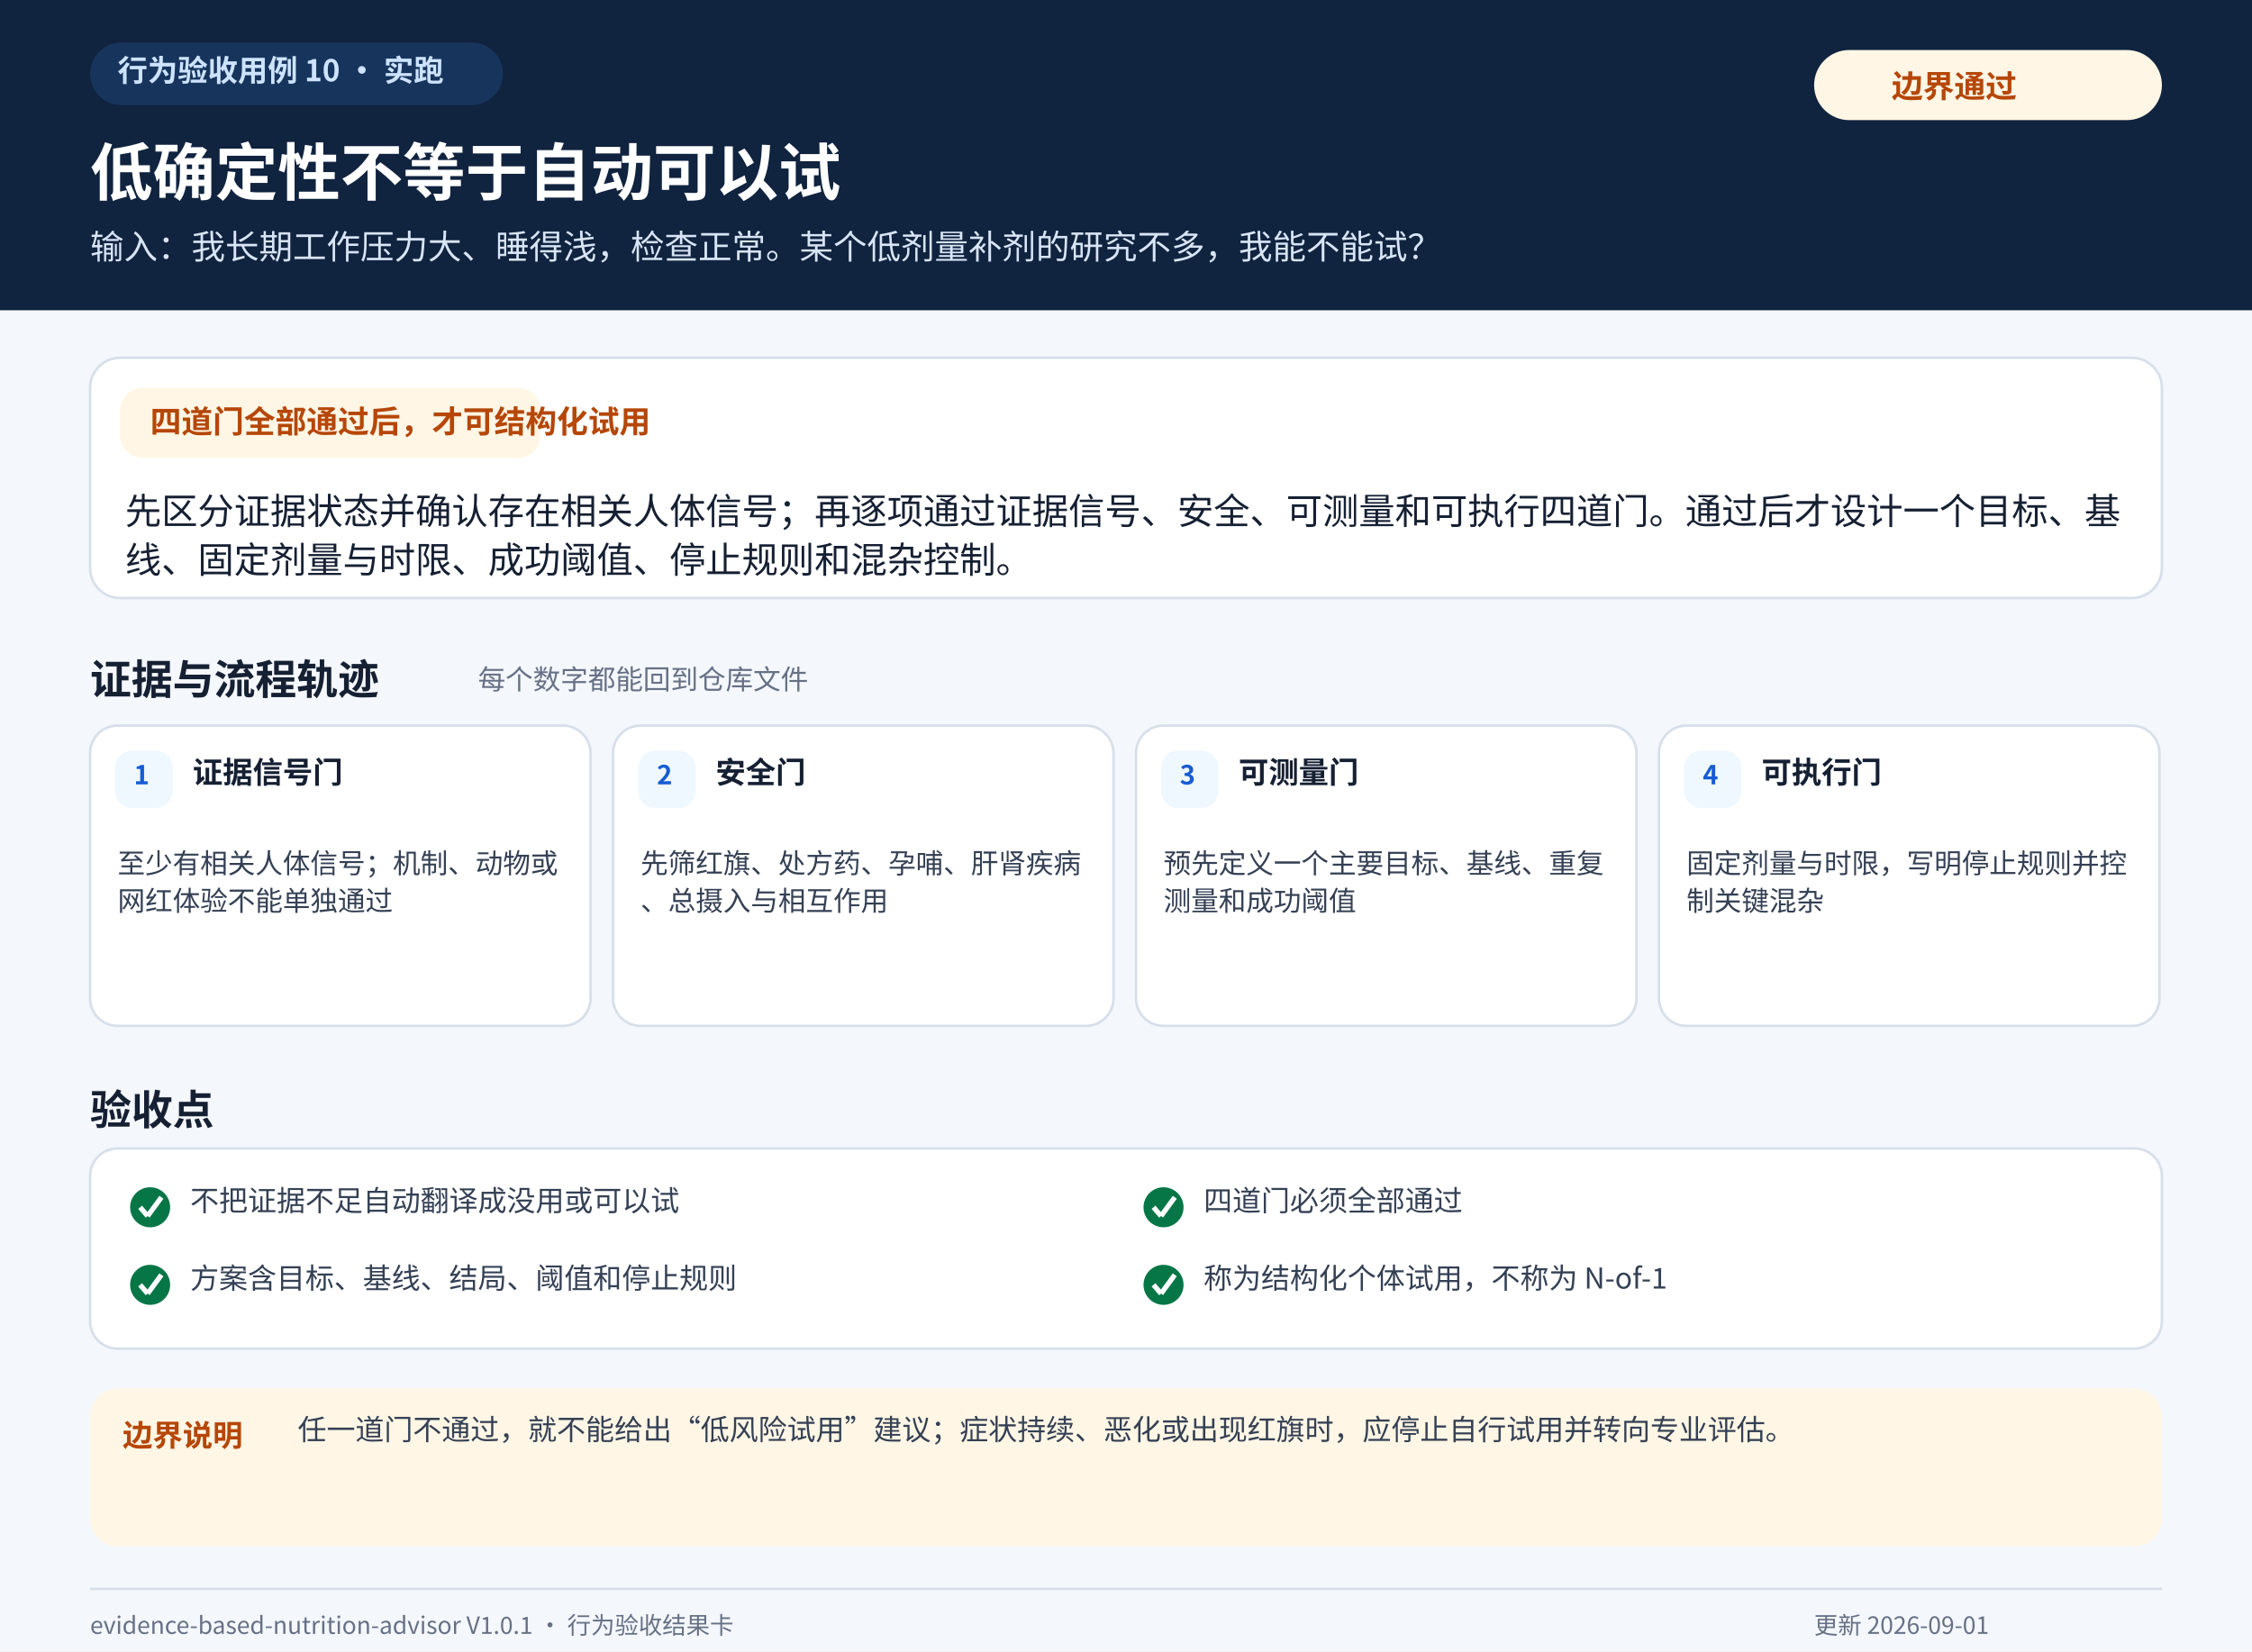
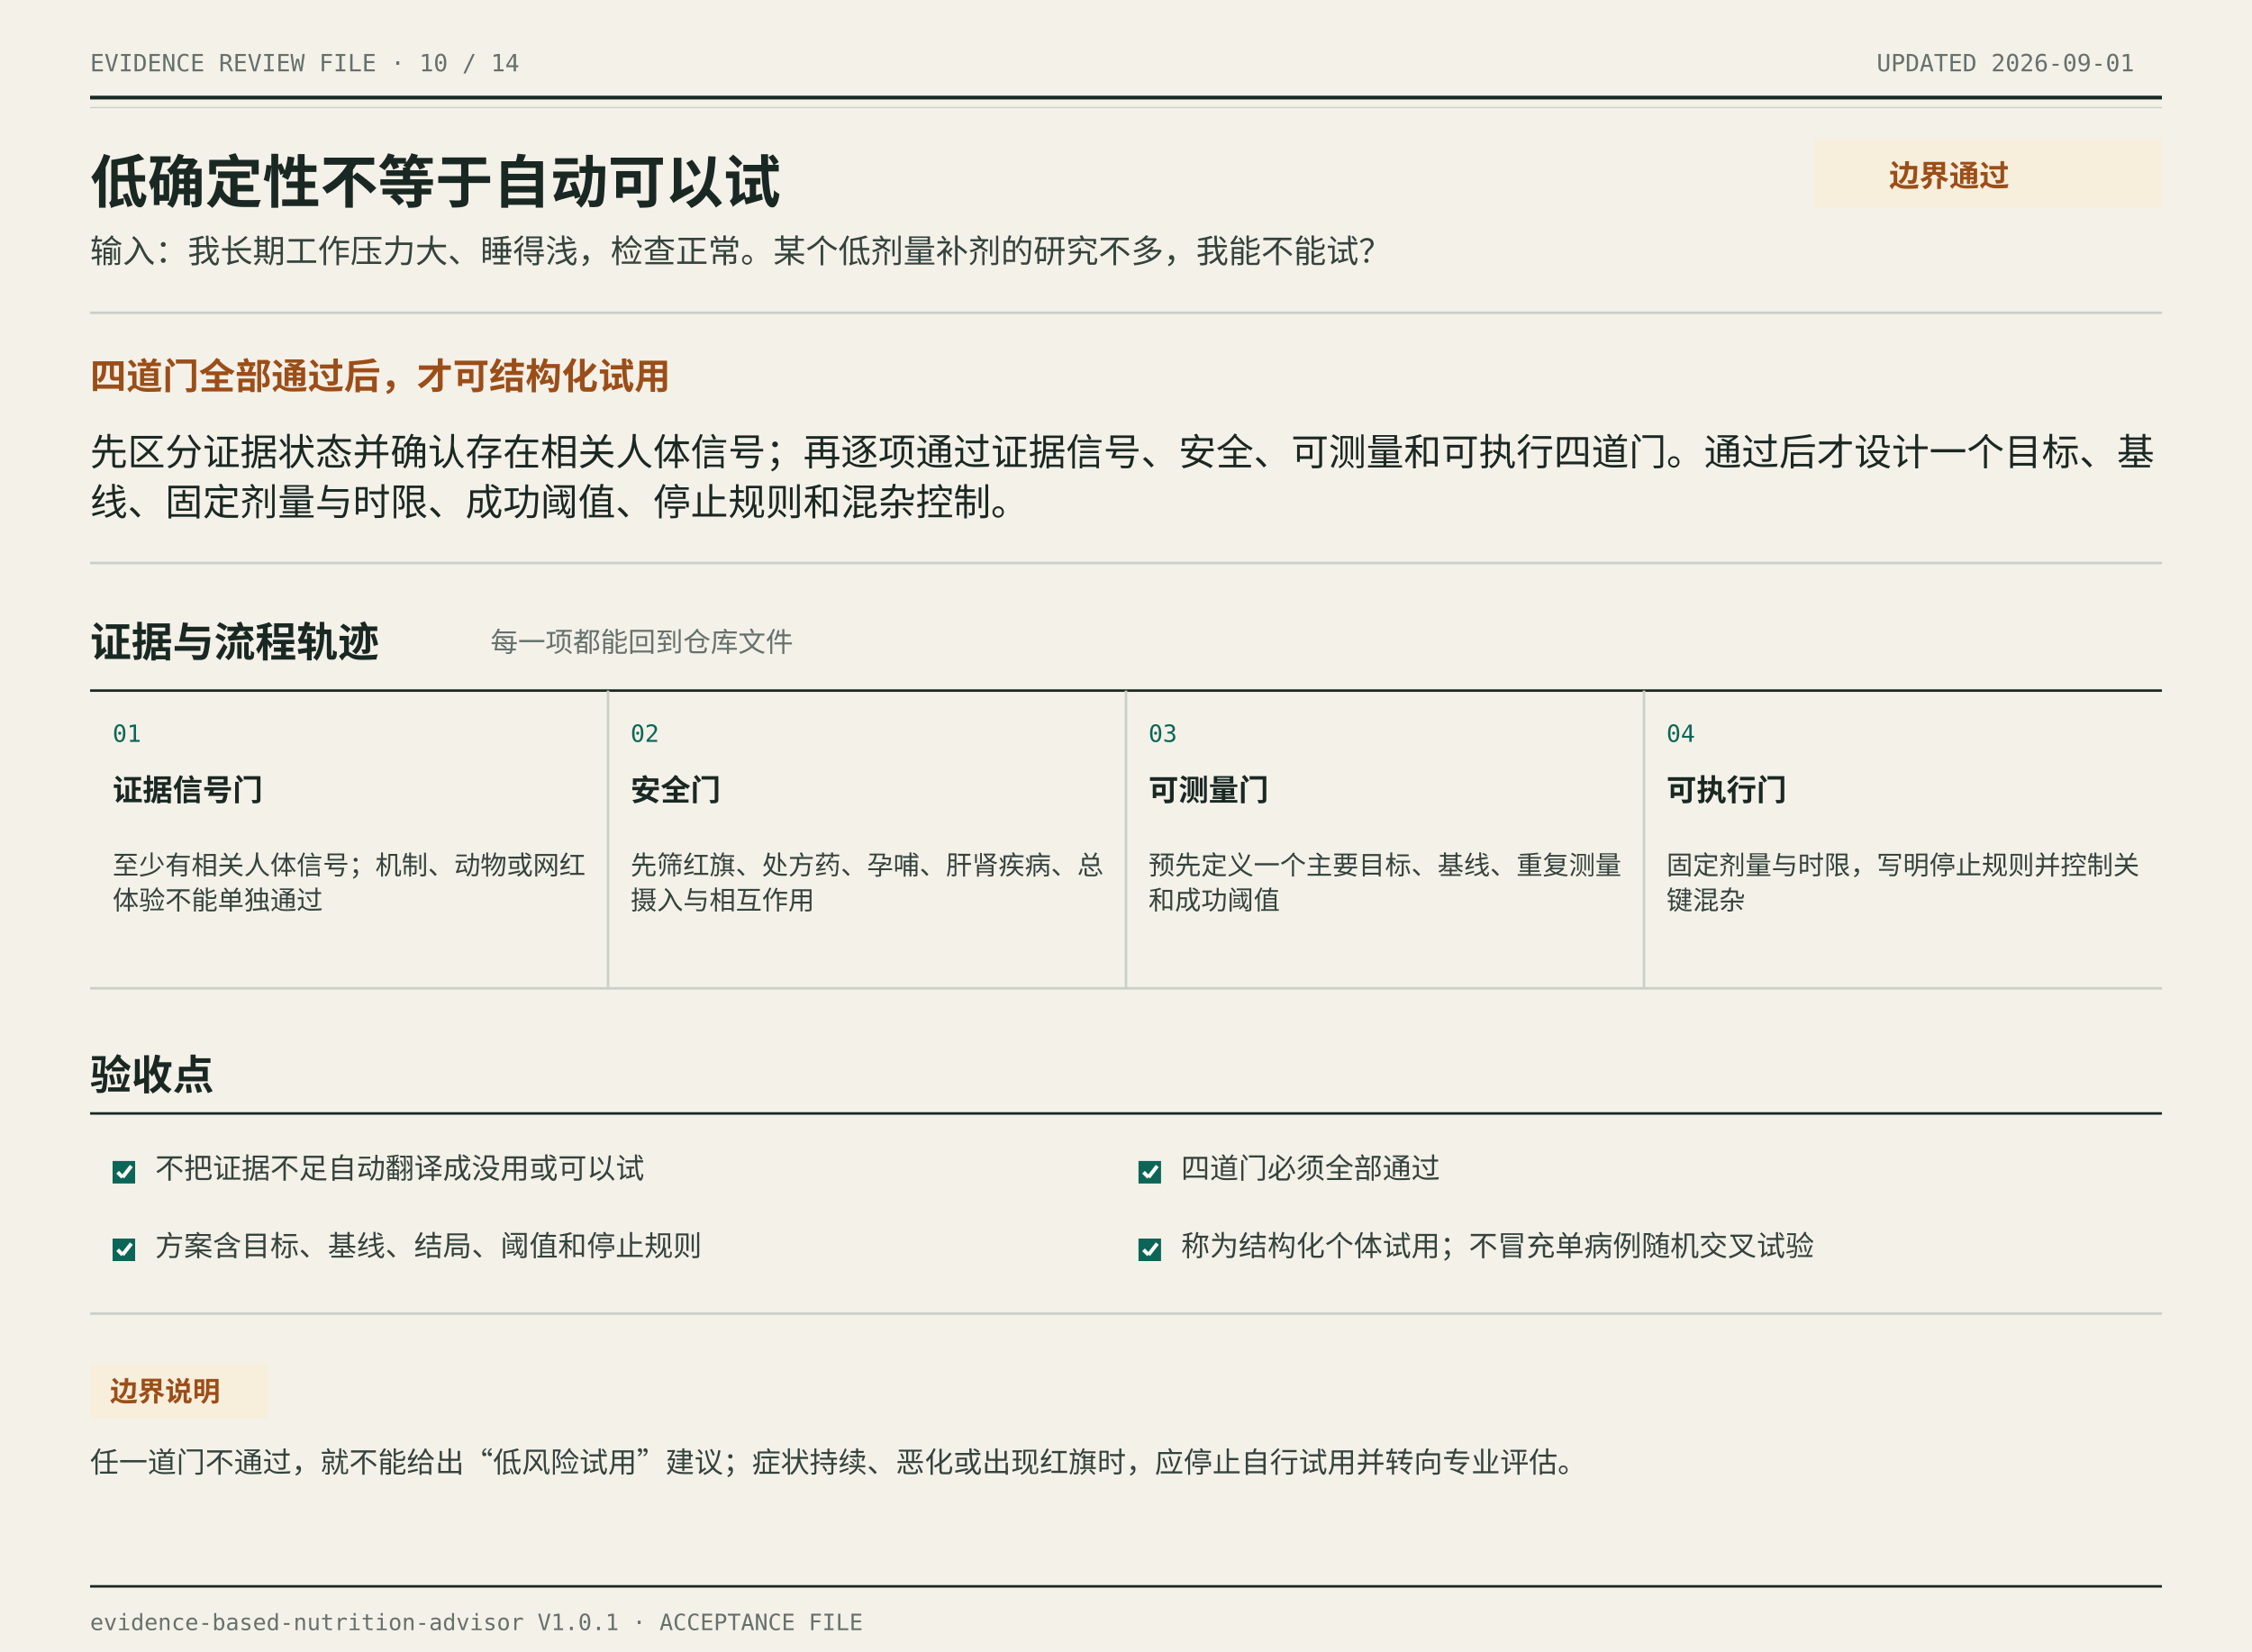
<svg xmlns="http://www.w3.org/2000/svg" width="1800" height="1320" viewBox="0 0 1800 1320" role="img" aria-label="行为验收用例 10：低确定性不等于自动可以试">
-   <rect width="1800" height="1320" fill="#F4F7FB" />
-   <rect x="0" y="0" width="1800" height="248" rx="0" fill="#10233F" />
-   <rect x="72" y="34" width="330" height="50" rx="25" fill="#17345C" />
-   <text x="94" y="65" font-family="Microsoft YaHei, PingFang SC, Noto Sans CJK SC, sans-serif" font-size="24" font-weight="700" fill="#CDE3FF">行为验收用例 10 · 实跑</text>
-   <text x="72" y="156" font-family="Microsoft YaHei, PingFang SC, Noto Sans CJK SC, sans-serif" font-size="50" font-weight="700" fill="#FFFFFF">低确定性不等于自动可以试</text>
-   <text x="72" y="207" font-family="Microsoft YaHei, PingFang SC, Noto Sans CJK SC, sans-serif" font-size="27" font-weight="400" fill="#D8E5F6">输入：我长期工作压力大、睡得浅，检查正常。某个低剂量补剂的研究不多，我能不能试？</text>
-   <rect x="1450" y="40" width="278" height="56" rx="28" fill="#FFF6E5" />
-   <text x="1512" y="78" font-family="Microsoft YaHei, PingFang SC, Noto Sans CJK SC, sans-serif" font-size="25" font-weight="700" fill="#B54708">边界通过</text>
-   <rect x="72" y="286" width="1656" height="192" rx="24" fill="#FFFFFF" stroke="#D7DFEA" stroke-width="2" />
-   <rect x="96" y="310" width="336" height="56" rx="18" fill="#FFF6E5" />
-   <text x="120" y="346" font-family="Microsoft YaHei, PingFang SC, Noto Sans CJK SC, sans-serif" font-size="25" font-weight="700" fill="#B54708">四道门全部通过后，才可结构化试用</text>
-   <text x="100" y="419" font-family="Microsoft YaHei, PingFang SC, Noto Sans CJK SC, sans-serif" font-size="29" font-weight="400" fill="#162033">先区分证据状态并确认存在相关人体信号；再逐项通过证据信号、安全、可测量和可执行四道门。通过后才设计一个目标、基</text>
-   <text x="100" y="458" font-family="Microsoft YaHei, PingFang SC, Noto Sans CJK SC, sans-serif" font-size="29" font-weight="400" fill="#162033">线、固定剂量与时限、成功阈值、停止规则和混杂控制。</text>
-   <text x="72" y="555" font-family="Microsoft YaHei, PingFang SC, Noto Sans CJK SC, sans-serif" font-size="33" font-weight="700" fill="#162033">证据与流程轨迹</text>
-   <text x="382" y="551" font-family="Microsoft YaHei, PingFang SC, Noto Sans CJK SC, sans-serif" font-size="22" font-weight="400" fill="#667085">每个数字都能回到仓库文件</text>
-   <rect x="72" y="580" width="400" height="240" rx="22" fill="#FFFFFF" stroke="#D7DFEA" stroke-width="2" />
-   <rect x="92" y="600" width="46" height="46" rx="14" fill="#EFF8FF" />
-   <text x="107" y="627" font-family="Microsoft YaHei, PingFang SC, Noto Sans CJK SC, sans-serif" font-size="21" font-weight="700" fill="#175CD3">1</text>
-   <text x="154" y="626" font-family="Microsoft YaHei, PingFang SC, Noto Sans CJK SC, sans-serif" font-size="24" font-weight="700" fill="#162033">证据信号门</text>
-   <text x="94" y="698" font-family="Microsoft YaHei, PingFang SC, Noto Sans CJK SC, sans-serif" font-size="22" font-weight="400" fill="#344054">至少有相关人体信号；机制、动物或</text>
-   <text x="94" y="728" font-family="Microsoft YaHei, PingFang SC, Noto Sans CJK SC, sans-serif" font-size="22" font-weight="400" fill="#344054">网红体验不能单独通过</text>
-   <rect x="490" y="580" width="400" height="240" rx="22" fill="#FFFFFF" stroke="#D7DFEA" stroke-width="2" />
-   <rect x="510" y="600" width="46" height="46" rx="14" fill="#EFF8FF" />
-   <text x="525" y="627" font-family="Microsoft YaHei, PingFang SC, Noto Sans CJK SC, sans-serif" font-size="21" font-weight="700" fill="#175CD3">2</text>
-   <text x="572" y="626" font-family="Microsoft YaHei, PingFang SC, Noto Sans CJK SC, sans-serif" font-size="24" font-weight="700" fill="#162033">安全门</text>
-   <text x="512" y="698" font-family="Microsoft YaHei, PingFang SC, Noto Sans CJK SC, sans-serif" font-size="22" font-weight="400" fill="#344054">先筛红旗、处方药、孕哺、肝肾疾病</text>
-   <text x="512" y="728" font-family="Microsoft YaHei, PingFang SC, Noto Sans CJK SC, sans-serif" font-size="22" font-weight="400" fill="#344054">、总摄入与相互作用</text>
-   <rect x="908" y="580" width="400" height="240" rx="22" fill="#FFFFFF" stroke="#D7DFEA" stroke-width="2" />
-   <rect x="928" y="600" width="46" height="46" rx="14" fill="#EFF8FF" />
-   <text x="943" y="627" font-family="Microsoft YaHei, PingFang SC, Noto Sans CJK SC, sans-serif" font-size="21" font-weight="700" fill="#175CD3">3</text>
-   <text x="990" y="626" font-family="Microsoft YaHei, PingFang SC, Noto Sans CJK SC, sans-serif" font-size="24" font-weight="700" fill="#162033">可测量门</text>
-   <text x="930" y="698" font-family="Microsoft YaHei, PingFang SC, Noto Sans CJK SC, sans-serif" font-size="22" font-weight="400" fill="#344054">预先定义一个主要目标、基线、重复</text>
-   <text x="930" y="728" font-family="Microsoft YaHei, PingFang SC, Noto Sans CJK SC, sans-serif" font-size="22" font-weight="400" fill="#344054">测量和成功阈值</text>
-   <rect x="1326" y="580" width="400" height="240" rx="22" fill="#FFFFFF" stroke="#D7DFEA" stroke-width="2" />
-   <rect x="1346" y="600" width="46" height="46" rx="14" fill="#EFF8FF" />
-   <text x="1361" y="627" font-family="Microsoft YaHei, PingFang SC, Noto Sans CJK SC, sans-serif" font-size="21" font-weight="700" fill="#175CD3">4</text>
-   <text x="1408" y="626" font-family="Microsoft YaHei, PingFang SC, Noto Sans CJK SC, sans-serif" font-size="24" font-weight="700" fill="#162033">可执行门</text>
-   <text x="1348" y="698" font-family="Microsoft YaHei, PingFang SC, Noto Sans CJK SC, sans-serif" font-size="22" font-weight="400" fill="#344054">固定剂量与时限，写明停止规则并控</text>
-   <text x="1348" y="728" font-family="Microsoft YaHei, PingFang SC, Noto Sans CJK SC, sans-serif" font-size="22" font-weight="400" fill="#344054">制关键混杂</text>
-   <text x="72" y="899" font-family="Microsoft YaHei, PingFang SC, Noto Sans CJK SC, sans-serif" font-size="33" font-weight="700" fill="#162033">验收点</text>
-   <rect x="72" y="918" width="1656" height="160" rx="22" fill="#FFFFFF" stroke="#D7DFEA" stroke-width="2" />
-   <circle cx="120.0" cy="965.0" r="16.0" fill="#067647" />
-   <line x1="112" y1="965" x2="118" y2="972" stroke="#FFFFFF" stroke-width="4" />
-   <line x1="118" y1="972" x2="129" y2="957" stroke="#FFFFFF" stroke-width="4" />
-   <text x="152" y="968" font-family="Microsoft YaHei, PingFang SC, Noto Sans CJK SC, sans-serif" font-size="23" font-weight="400" fill="#344054">不把证据不足自动翻译成没用或可以试</text>
-   <circle cx="930.0" cy="965.0" r="16.0" fill="#067647" />
-   <line x1="922" y1="965" x2="928" y2="972" stroke="#FFFFFF" stroke-width="4" />
-   <line x1="928" y1="972" x2="939" y2="957" stroke="#FFFFFF" stroke-width="4" />
-   <text x="962" y="968" font-family="Microsoft YaHei, PingFang SC, Noto Sans CJK SC, sans-serif" font-size="23" font-weight="400" fill="#344054">四道门必须全部通过</text>
-   <circle cx="120.0" cy="1027.0" r="16.0" fill="#067647" />
-   <line x1="112" y1="1027" x2="118" y2="1034" stroke="#FFFFFF" stroke-width="4" />
-   <line x1="118" y1="1034" x2="129" y2="1019" stroke="#FFFFFF" stroke-width="4" />
-   <text x="152" y="1030" font-family="Microsoft YaHei, PingFang SC, Noto Sans CJK SC, sans-serif" font-size="23" font-weight="400" fill="#344054">方案含目标、基线、结局、阈值和停止规则</text>
-   <circle cx="930.0" cy="1027.0" r="16.0" fill="#067647" />
-   <line x1="922" y1="1027" x2="928" y2="1034" stroke="#FFFFFF" stroke-width="4" />
-   <line x1="928" y1="1034" x2="939" y2="1019" stroke="#FFFFFF" stroke-width="4" />
-   <text x="962" y="1030" font-family="Microsoft YaHei, PingFang SC, Noto Sans CJK SC, sans-serif" font-size="23" font-weight="400" fill="#344054">称为结构化个体试用，不称为 N-of-1</text>
-   <rect x="72" y="1110" width="1656" height="126" rx="22" fill="#FFF6E5" />
-   <text x="98" y="1156" font-family="Microsoft YaHei, PingFang SC, Noto Sans CJK SC, sans-serif" font-size="24" font-weight="700" fill="#B54708">边界说明</text>
-   <text x="238" y="1151" font-family="Microsoft YaHei, PingFang SC, Noto Sans CJK SC, sans-serif" font-size="23" font-weight="400" fill="#344054">任一道门不通过，就不能给出“低风险试用”建议；症状持续、恶化或出现红旗时，应停止自行试用并转向专业评估。</text>
-   <line x1="72" y1="1270" x2="1728" y2="1270" stroke="#D7DFEA" stroke-width="2" />
-   <text x="72" y="1306" font-family="Microsoft YaHei, PingFang SC, Noto Sans CJK SC, sans-serif" font-size="19" font-weight="400" fill="#667085">evidence-based-nutrition-advisor V1.0.1 · 行为验收结果卡</text>
-   <text x="1450" y="1306" font-family="Microsoft YaHei, PingFang SC, Noto Sans CJK SC, sans-serif" font-size="19" font-weight="400" fill="#667085">更新 2026-09-01</text>
+   <rect width="1800" height="1320" fill="#F4F1E9" />
+   <rect x="0" y="0" width="1800" height="1320" rx="0" fill="#F4F1E9" />
+   <text x="72" y="57" font-family="Consolas, monospace" font-size="19" font-weight="400" fill="#65716C">EVIDENCE REVIEW FILE · 10 / 14</text>
+   <text x="1500" y="57" font-family="Consolas, monospace" font-size="19" font-weight="400" fill="#65716C">UPDATED 2026-09-01</text>
+   <line x1="72" y1="78" x2="1728" y2="78" stroke="#1A2823" stroke-width="3" />
+   <line x1="72" y1="86" x2="1728" y2="86" stroke="#C9D0C8" stroke-width="1" />
+   <text x="72" y="162" font-family="Microsoft YaHei, PingFang SC, Noto Sans CJK SC, sans-serif" font-size="46" font-weight="700" fill="#1A2823">低确定性不等于自动可以试</text>
+   <text x="72" y="210" font-family="Microsoft YaHei, PingFang SC, Noto Sans CJK SC, sans-serif" font-size="26" font-weight="400" fill="#34433D">输入：我长期工作压力大、睡得浅，检查正常。某个低剂量补剂的研究不多，我能不能试？</text>
+   <rect x="1450" y="112" width="278" height="54" rx="0" fill="#F8EEDC" />
+   <text x="1510" y="149" font-family="Microsoft YaHei, PingFang SC, Noto Sans CJK SC, sans-serif" font-size="24" font-weight="700" fill="#9B4E18">边界通过</text>
+   <line x1="72" y1="250" x2="1728" y2="250" stroke="#C9D0C8" stroke-width="2" />
+   <text x="72" y="311" font-family="Microsoft YaHei, PingFang SC, Noto Sans CJK SC, sans-serif" font-size="29" font-weight="700" fill="#9B4E18">四道门全部通过后，才可结构化试用</text>
+   <text x="72" y="372" font-family="Microsoft YaHei, PingFang SC, Noto Sans CJK SC, sans-serif" font-size="30" font-weight="400" fill="#1A2823">先区分证据状态并确认存在相关人体信号；再逐项通过证据信号、安全、可测量和可执行四道门。通过后才设计一个目标、基</text>
+   <text x="72" y="412" font-family="Microsoft YaHei, PingFang SC, Noto Sans CJK SC, sans-serif" font-size="30" font-weight="400" fill="#1A2823">线、固定剂量与时限、成功阈值、停止规则和混杂控制。</text>
+   <line x1="72" y1="450" x2="1728" y2="450" stroke="#C9D0C8" stroke-width="2" />
+   <text x="72" y="525" font-family="Microsoft YaHei, PingFang SC, Noto Sans CJK SC, sans-serif" font-size="33" font-weight="700" fill="#1A2823">证据与流程轨迹</text>
+   <text x="392" y="521" font-family="Microsoft YaHei, PingFang SC, Noto Sans CJK SC, sans-serif" font-size="22" font-weight="400" fill="#65716C">每一项都能回到仓库文件</text>
+   <line x1="72" y1="552" x2="486" y2="552" stroke="#1A2823" stroke-width="2" />
+   <line x1="72" y1="790" x2="486" y2="790" stroke="#C9D0C8" stroke-width="2" />
+   <text x="90" y="593" font-family="Consolas, monospace" font-size="19" font-weight="400" fill="#0B6657">01</text>
+   <text x="90" y="640" font-family="Microsoft YaHei, PingFang SC, Noto Sans CJK SC, sans-serif" font-size="24" font-weight="700" fill="#1A2823">证据信号门</text>
+   <text x="90" y="699" font-family="Microsoft YaHei, PingFang SC, Noto Sans CJK SC, sans-serif" font-size="21" font-weight="400" fill="#34433D">至少有相关人体信号；机制、动物或网红</text>
+   <text x="90" y="727" font-family="Microsoft YaHei, PingFang SC, Noto Sans CJK SC, sans-serif" font-size="21" font-weight="400" fill="#34433D">体验不能单独通过</text>
+   <line x1="486" y1="552" x2="900" y2="552" stroke="#1A2823" stroke-width="2" />
+   <line x1="486" y1="790" x2="900" y2="790" stroke="#C9D0C8" stroke-width="2" />
+   <line x1="486" y1="552" x2="486" y2="790" stroke="#C9D0C8" stroke-width="2" />
+   <text x="504" y="593" font-family="Consolas, monospace" font-size="19" font-weight="400" fill="#0B6657">02</text>
+   <text x="504" y="640" font-family="Microsoft YaHei, PingFang SC, Noto Sans CJK SC, sans-serif" font-size="24" font-weight="700" fill="#1A2823">安全门</text>
+   <text x="504" y="699" font-family="Microsoft YaHei, PingFang SC, Noto Sans CJK SC, sans-serif" font-size="21" font-weight="400" fill="#34433D">先筛红旗、处方药、孕哺、肝肾疾病、总</text>
+   <text x="504" y="727" font-family="Microsoft YaHei, PingFang SC, Noto Sans CJK SC, sans-serif" font-size="21" font-weight="400" fill="#34433D">摄入与相互作用</text>
+   <line x1="900" y1="552" x2="1314" y2="552" stroke="#1A2823" stroke-width="2" />
+   <line x1="900" y1="790" x2="1314" y2="790" stroke="#C9D0C8" stroke-width="2" />
+   <line x1="900" y1="552" x2="900" y2="790" stroke="#C9D0C8" stroke-width="2" />
+   <text x="918" y="593" font-family="Consolas, monospace" font-size="19" font-weight="400" fill="#0B6657">03</text>
+   <text x="918" y="640" font-family="Microsoft YaHei, PingFang SC, Noto Sans CJK SC, sans-serif" font-size="24" font-weight="700" fill="#1A2823">可测量门</text>
+   <text x="918" y="699" font-family="Microsoft YaHei, PingFang SC, Noto Sans CJK SC, sans-serif" font-size="21" font-weight="400" fill="#34433D">预先定义一个主要目标、基线、重复测量</text>
+   <text x="918" y="727" font-family="Microsoft YaHei, PingFang SC, Noto Sans CJK SC, sans-serif" font-size="21" font-weight="400" fill="#34433D">和成功阈值</text>
+   <line x1="1314" y1="552" x2="1728" y2="552" stroke="#1A2823" stroke-width="2" />
+   <line x1="1314" y1="790" x2="1728" y2="790" stroke="#C9D0C8" stroke-width="2" />
+   <line x1="1314" y1="552" x2="1314" y2="790" stroke="#C9D0C8" stroke-width="2" />
+   <text x="1332" y="593" font-family="Consolas, monospace" font-size="19" font-weight="400" fill="#0B6657">04</text>
+   <text x="1332" y="640" font-family="Microsoft YaHei, PingFang SC, Noto Sans CJK SC, sans-serif" font-size="24" font-weight="700" fill="#1A2823">可执行门</text>
+   <text x="1332" y="699" font-family="Microsoft YaHei, PingFang SC, Noto Sans CJK SC, sans-serif" font-size="21" font-weight="400" fill="#34433D">固定剂量与时限，写明停止规则并控制关</text>
+   <text x="1332" y="727" font-family="Microsoft YaHei, PingFang SC, Noto Sans CJK SC, sans-serif" font-size="21" font-weight="400" fill="#34433D">键混杂</text>
+   <text x="72" y="871" font-family="Microsoft YaHei, PingFang SC, Noto Sans CJK SC, sans-serif" font-size="33" font-weight="700" fill="#1A2823">验收点</text>
+   <line x1="72" y1="890" x2="1728" y2="890" stroke="#1A2823" stroke-width="2" />
+   <rect x="90" y="928" width="18" height="18" rx="0" fill="#0B6657" />
+   <line x1="94" y1="937" x2="98" y2="941" stroke="#FBFAF5" stroke-width="3" />
+   <line x1="98" y1="941" x2="105" y2="932" stroke="#FBFAF5" stroke-width="3" />
+   <text x="124" y="942" font-family="Microsoft YaHei, PingFang SC, Noto Sans CJK SC, sans-serif" font-size="23" font-weight="400" fill="#34433D">不把证据不足自动翻译成没用或可以试</text>
+   <rect x="910" y="928" width="18" height="18" rx="0" fill="#0B6657" />
+   <line x1="914" y1="937" x2="918" y2="941" stroke="#FBFAF5" stroke-width="3" />
+   <line x1="918" y1="941" x2="925" y2="932" stroke="#FBFAF5" stroke-width="3" />
+   <text x="944" y="942" font-family="Microsoft YaHei, PingFang SC, Noto Sans CJK SC, sans-serif" font-size="23" font-weight="400" fill="#34433D">四道门必须全部通过</text>
+   <rect x="90" y="990" width="18" height="18" rx="0" fill="#0B6657" />
+   <line x1="94" y1="999" x2="98" y2="1003" stroke="#FBFAF5" stroke-width="3" />
+   <line x1="98" y1="1003" x2="105" y2="994" stroke="#FBFAF5" stroke-width="3" />
+   <text x="124" y="1004" font-family="Microsoft YaHei, PingFang SC, Noto Sans CJK SC, sans-serif" font-size="23" font-weight="400" fill="#34433D">方案含目标、基线、结局、阈值和停止规则</text>
+   <rect x="910" y="990" width="18" height="18" rx="0" fill="#0B6657" />
+   <line x1="914" y1="999" x2="918" y2="1003" stroke="#FBFAF5" stroke-width="3" />
+   <line x1="918" y1="1003" x2="925" y2="994" stroke="#FBFAF5" stroke-width="3" />
+   <text x="944" y="1004" font-family="Microsoft YaHei, PingFang SC, Noto Sans CJK SC, sans-serif" font-size="23" font-weight="400" fill="#34433D">称为结构化个体试用；不冒充单病例随机交叉试验</text>
+   <line x1="72" y1="1050" x2="1728" y2="1050" stroke="#C9D0C8" stroke-width="2" />
+   <rect x="72" y="1090" width="142" height="44" rx="0" fill="#F8EEDC" />
+   <text x="88" y="1120" font-family="Microsoft YaHei, PingFang SC, Noto Sans CJK SC, sans-serif" font-size="22" font-weight="700" fill="#9B4E18">边界说明</text>
+   <text x="72" y="1177" font-family="Microsoft YaHei, PingFang SC, Noto Sans CJK SC, sans-serif" font-size="23" font-weight="400" fill="#34433D">任一道门不通过，就不能给出“低风险试用”建议；症状持续、恶化或出现红旗时，应停止自行试用并转向专业评估。</text>
+   <line x1="72" y1="1268" x2="1728" y2="1268" stroke="#1A2823" stroke-width="2" />
+   <text x="72" y="1303" font-family="Consolas, monospace" font-size="18" font-weight="400" fill="#65716C">evidence-based-nutrition-advisor V1.0.1 · ACCEPTANCE FILE</text>
</svg>
